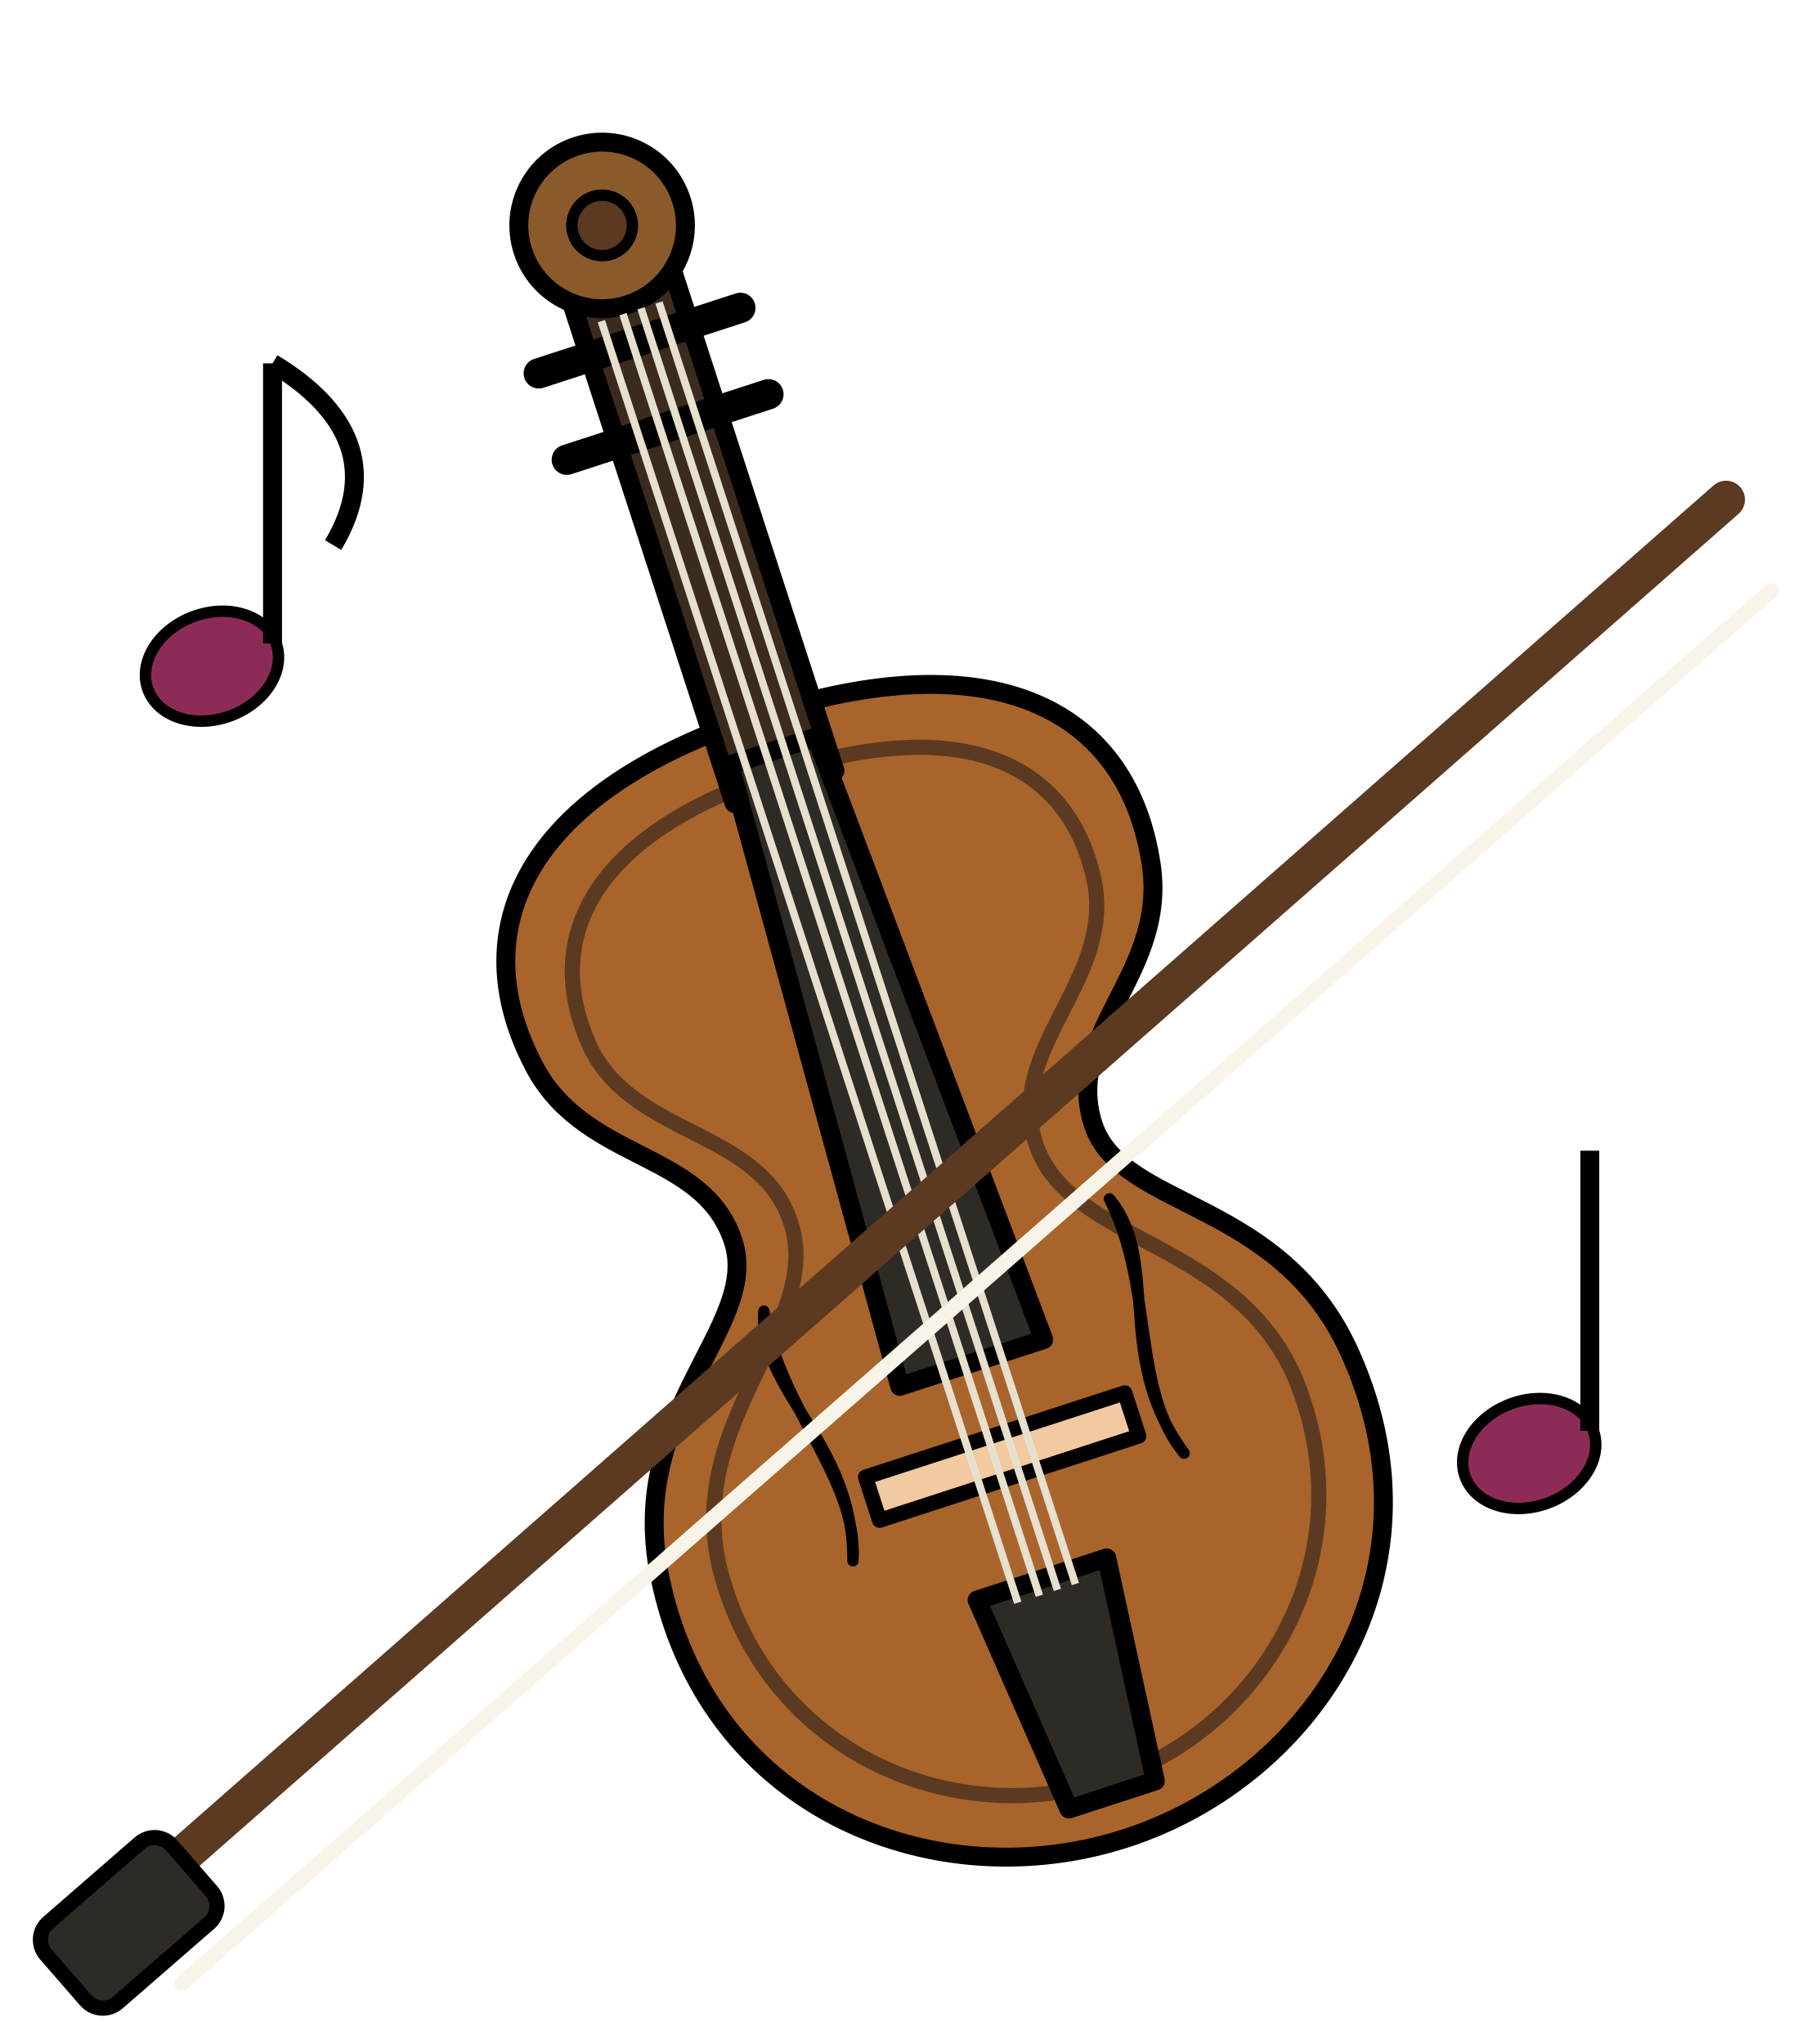
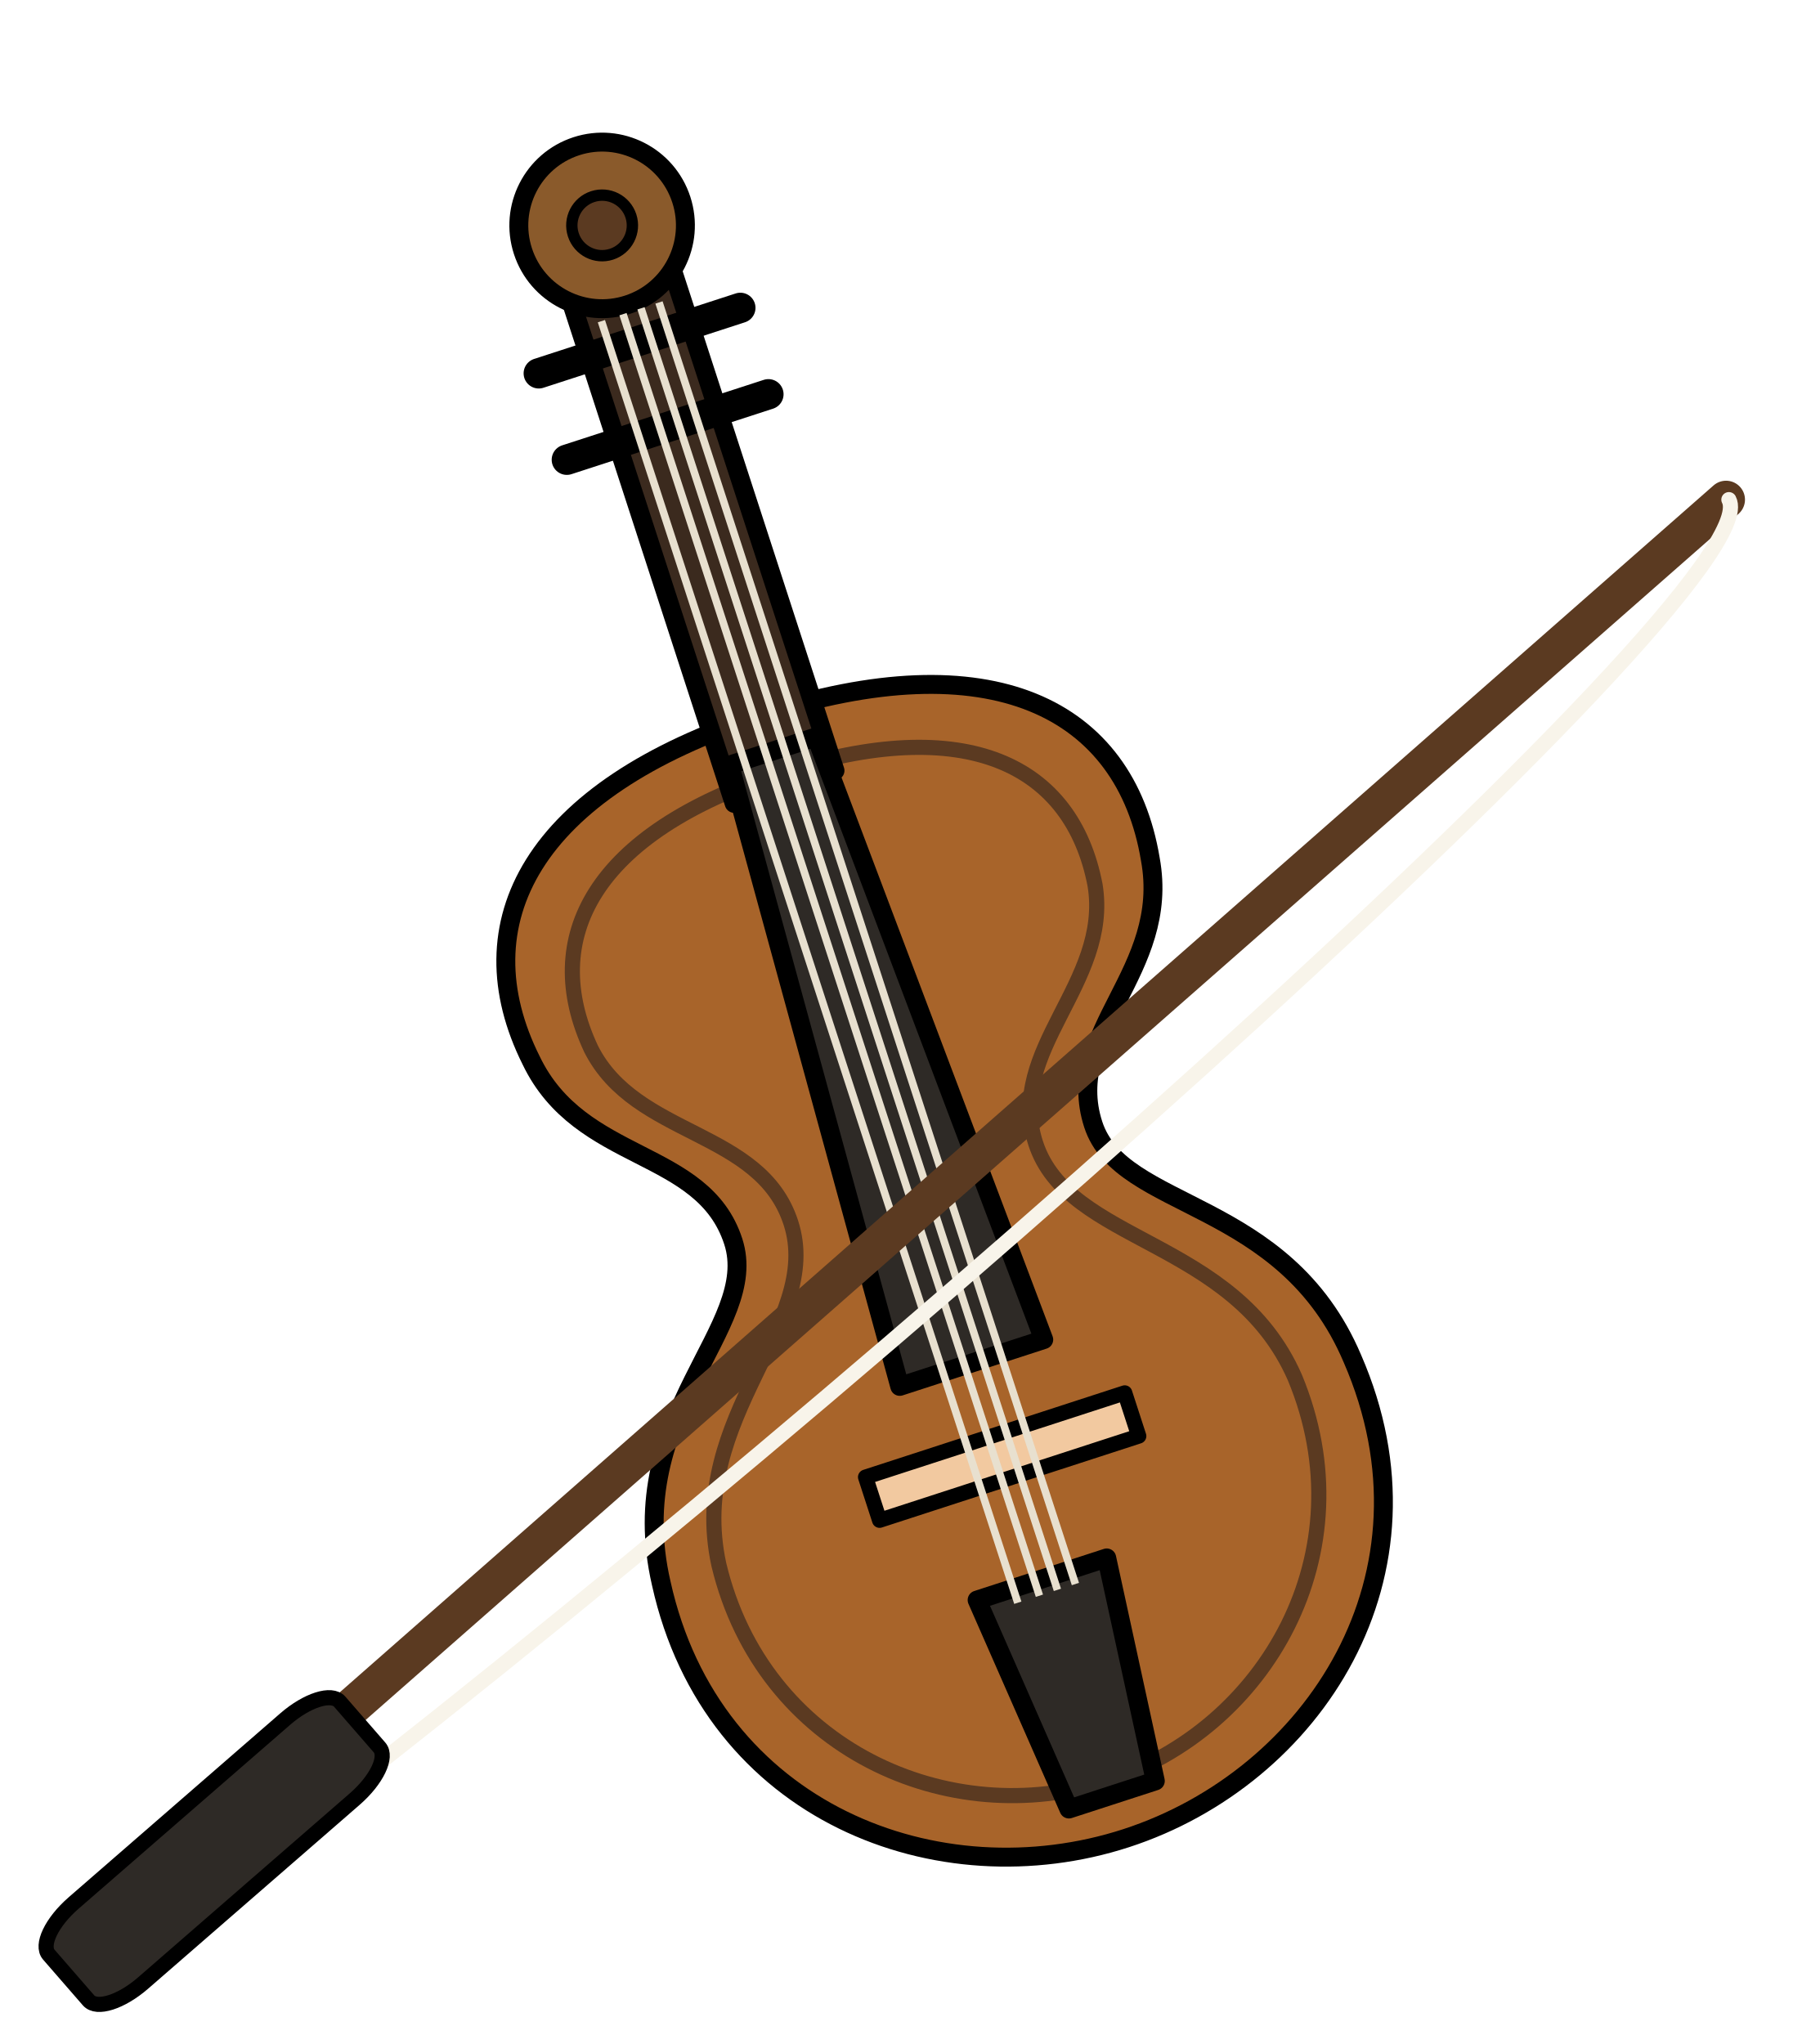
- <svg xmlns="http://www.w3.org/2000/svg" viewBox="34 8 238 270" width="238" height="270">
-   <g transform="rotate(-18 150 150)" stroke="#000" stroke-width="2.5" stroke-linejoin="round">
-     <path fill="#a8642a" d="M150 100 C118 100 104 114 107 134 C109 149 125 152 125 165 C125 177 104 182 102 205 C99 236 124 256 150 256 C176 256 201 236 198 205 C196 182 175 177 175 165 C175 152 191 149 193 134 C196 114 182 100 150 100Z" />
-     <path fill="none" stroke="#5b3a21" stroke-width="2" d="M150 108 C124 108 113 119 115 135 C117 148 133 152 133 165 C133 179 112 185 110 205 C108 230 128 248 150 248 C172 248 192 230 190 205 C188 185 167 179 167 165 C167 152 183 148 185 135 C187 119 176 108 150 108Z" />
-     <rect x="143" y="40" width="14" height="70" fill="#3b2a1e" />
-     <path fill="#2e2a26" d="M144 105 L156 105 L160 190 L140 190Z" />
-     <circle cx="150" cy="32" r="11" fill="#8a5a2b" />
-     <circle cx="150" cy="32" r="4" fill="#5b3a21" stroke-width="1.5" />
-     <line x1="136" y1="48" x2="164" y2="48" stroke-width="4" stroke-linecap="round" />
-     <line x1="136" y1="60" x2="164" y2="60" stroke-width="4" stroke-linecap="round" />
-     <path fill="#2e2a26" stroke-width="1.5" d="M126 175 C122 185 132 195 127 210 C131 200 124 188 126 175Z" />
-     <path fill="#2e2a26" stroke-width="1.5" d="M174 175 C178 185 168 195 173 210 C169 200 176 188 174 175Z" />
-     <rect x="132" y="200" width="36" height="6" fill="#f2c9a0" stroke-width="2" />
-     <path fill="#2e2a26" d="M141 220 L159 220 L156 250 L144 250Z" />
-     <g stroke="#e8e0cf" stroke-width="1">
-       <line x1="146" y1="44" x2="146" y2="222" />
-       <line x1="149" y1="44" x2="149" y2="222" />
-       <line x1="151.5" y1="44" x2="151.5" y2="222" />
-       <line x1="154" y1="44" x2="154" y2="222" />
-     </g>
+ <svg xmlns="http://www.w3.org/2000/svg" width="171.36pt" height="194.4pt" viewBox="0 0 171.36 194.4">
+   <defs />
+   <path id="shape0" transform="matrix(0.6847607 -0.2224922 0.2224922 0.6847607 39.35884 78.73619)" fill="#a8642a" stroke="#000000" stroke-width="2.5" stroke-linecap="butt" stroke-linejoin="round" d="M48.245 0C16.245 0 2.245 14 5.245 34C7.245 49 23.245 52 23.245 65C23.245 77 2.245 82 0.245 105C-2.755 136 22.245 156 48.245 156C74.245 156 99.245 136 96.245 105C94.245 82 73.245 77 73.245 65C73.245 52 89.245 49 91.245 34C94.245 14 80.245 0 48.245 0Z" />
+   <path id="shape1" transform="matrix(0.6847607 -0.2224922 0.2224922 0.6847607 46.69019 82.41051)" fill="none" stroke="#5b3a21" stroke-width="2" stroke-linecap="butt" stroke-linejoin="round" d="M40.138 0C14.138 0 3.138 11 5.138 27C7.138 40 23.138 44 23.138 57C23.138 71 2.138 77 0.138 97C-1.862 122 18.138 140 40.138 140C62.138 140 82.138 122 80.138 97C78.138 77 57.138 71 57.138 57C57.138 44 73.138 40 75.138 27C77.138 11 66.138 0 40.138 0Z" />
+   <rect id="shape2" transform="matrix(0.6847607 -0.2224922 0.2224922 0.6847607 54.25253 28.47377)" fill="#3b2a1e" stroke="#000000" stroke-width="2.5" stroke-linecap="butt" stroke-linejoin="round" width="14" height="70" />
+   <path id="shape3" transform="matrix(0.6847607 -0.2224922 0.2224922 0.6847607 66.66024 73.65069)" fill="#2e2a26" stroke="#000000" stroke-width="2.5" stroke-linecap="butt" stroke-linejoin="round" d="M4 0L16 0L20 85L0 85Z" />
+   <circle id="shape4" transform="matrix(0.6847607 -0.2224922 0.2224922 0.6847607 47.28613 16.35329)" r="11" cx="11" cy="11" fill="#8a5a2b" stroke="#000000" stroke-width="2.5" stroke-linecap="butt" stroke-linejoin="round" />
+   <circle id="shape5" transform="matrix(0.6847607 -0.2224922 0.2224922 0.6847607 53.6369 19.58916)" r="4" cx="4" cy="4" fill="#5b3a21" stroke="#000000" stroke-width="1.5" stroke-linecap="butt" stroke-linejoin="round" />
+   <path id="shape6" transform="matrix(0.6847607 -0.2224922 0.2224922 0.6847607 51.23914 35.5093)" fill="#000000" stroke="#000000" stroke-width="4" stroke-linecap="round" stroke-linejoin="round" d="M0 0L28 0" />
+   <path id="shape7" transform="matrix(0.6847607 -0.2224922 0.2224922 0.6847607 53.90905 43.72643)" fill="#000000" stroke="#000000" stroke-width="4" stroke-linecap="round" stroke-linejoin="round" d="M0 0L28 0" />
+   <rect id="shape8" transform="matrix(0.6847607 -0.2224922 0.2224922 0.6847607 82.31892 140.4829)" fill="#f2c9a0" stroke="#000000" stroke-width="2" stroke-linecap="butt" stroke-linejoin="round" width="36" height="6" />
+   <path id="shape9" transform="matrix(0.6847607 -0.2224922 0.2224922 0.6847607 92.93161 152.1757)" fill="#2e2a26" stroke="#000000" stroke-width="2.5" stroke-linecap="butt" stroke-linejoin="round" d="M0 0L18 0L15 30L3 30Z" />
+   <g id="group0" transform="matrix(0.6847607 -0.2224922 0.2224922 0.6847607 -52.56794 32.89973)" fill="none">
+     <path id="shape10" transform="translate(146, 44)" fill="#000000" stroke="#e8e0cf" stroke-width="1" stroke-linecap="butt" stroke-linejoin="round" d="M0 0L0 178" />
+     <path id="shape11" transform="translate(149, 44)" fill="#000000" stroke="#e8e0cf" stroke-width="1" stroke-linecap="butt" stroke-linejoin="round" d="M0 0L0 178" />
+     <path id="shape12" transform="translate(151.5, 44)" fill="#000000" stroke="#e8e0cf" stroke-width="1" stroke-linecap="butt" stroke-linejoin="round" d="M0 0L0 178" />
+     <path id="shape13" transform="translate(154, 44)" fill="#000000" stroke="#e8e0cf" stroke-width="1" stroke-linecap="butt" stroke-linejoin="round" d="M0 0L0 178" />
  </g>
-   <g stroke="#000" stroke-width="2" stroke-linecap="round">
-     <line x1="48" y1="262" x2="262" y2="74" stroke="#5b3a21" stroke-width="5" />
-     <line x1="58" y1="270" x2="268" y2="86" stroke="#f8f4ea" stroke-width="2" />
-     <rect x="40" y="255" width="22" height="14" rx="3" fill="#2e2a26" transform="rotate(-41 51 262)" />
-   </g>
-   <g fill="#8C2C56" stroke="#000" stroke-width="1.5">
-     <ellipse cx="236" cy="200" rx="9" ry="7" transform="rotate(-20 236 200)" />
-     <line x1="244" y1="197" x2="244" y2="160" stroke-width="2.5" />
-     <ellipse cx="62" cy="96" rx="9" ry="7" transform="rotate(-20 62 96)" />
-     <line x1="70" y1="93" x2="70" y2="56" stroke-width="2.5" />
-     <path d="M70 56 C80 62 84 70 78 80" fill="none" stroke-width="2.5" />
-   </g>
+   <path id="shape14" transform="matrix(0.72 0 0 0.72 10.08 47.52)" fill="#000000" stroke="#5b3a21" stroke-width="5" stroke-linecap="round" stroke-linejoin="miter" stroke-miterlimit="2" d="M0 188L214 0" />
+   <path id="shape15" transform="matrix(0.72 0 0 0.72 19.71 47.52)" fill="none" stroke="#f8f4ea" stroke-width="2" stroke-linecap="round" stroke-linejoin="miter" stroke-miterlimit="2" d="M0 184.375C76.308 127.147 207.164 11.651 201 0" />
+   <rect id="shape16" transform="matrix(0.5433909 -0.4723625 0.4723625 0.5433909 3.226163 184.2723)" fill="#2e2a26" stroke="#000000" stroke-width="2" stroke-linecap="round" stroke-linejoin="miter" stroke-miterlimit="2" width="50.924" height="14" rx="6.944" ry="3" />
</svg>
